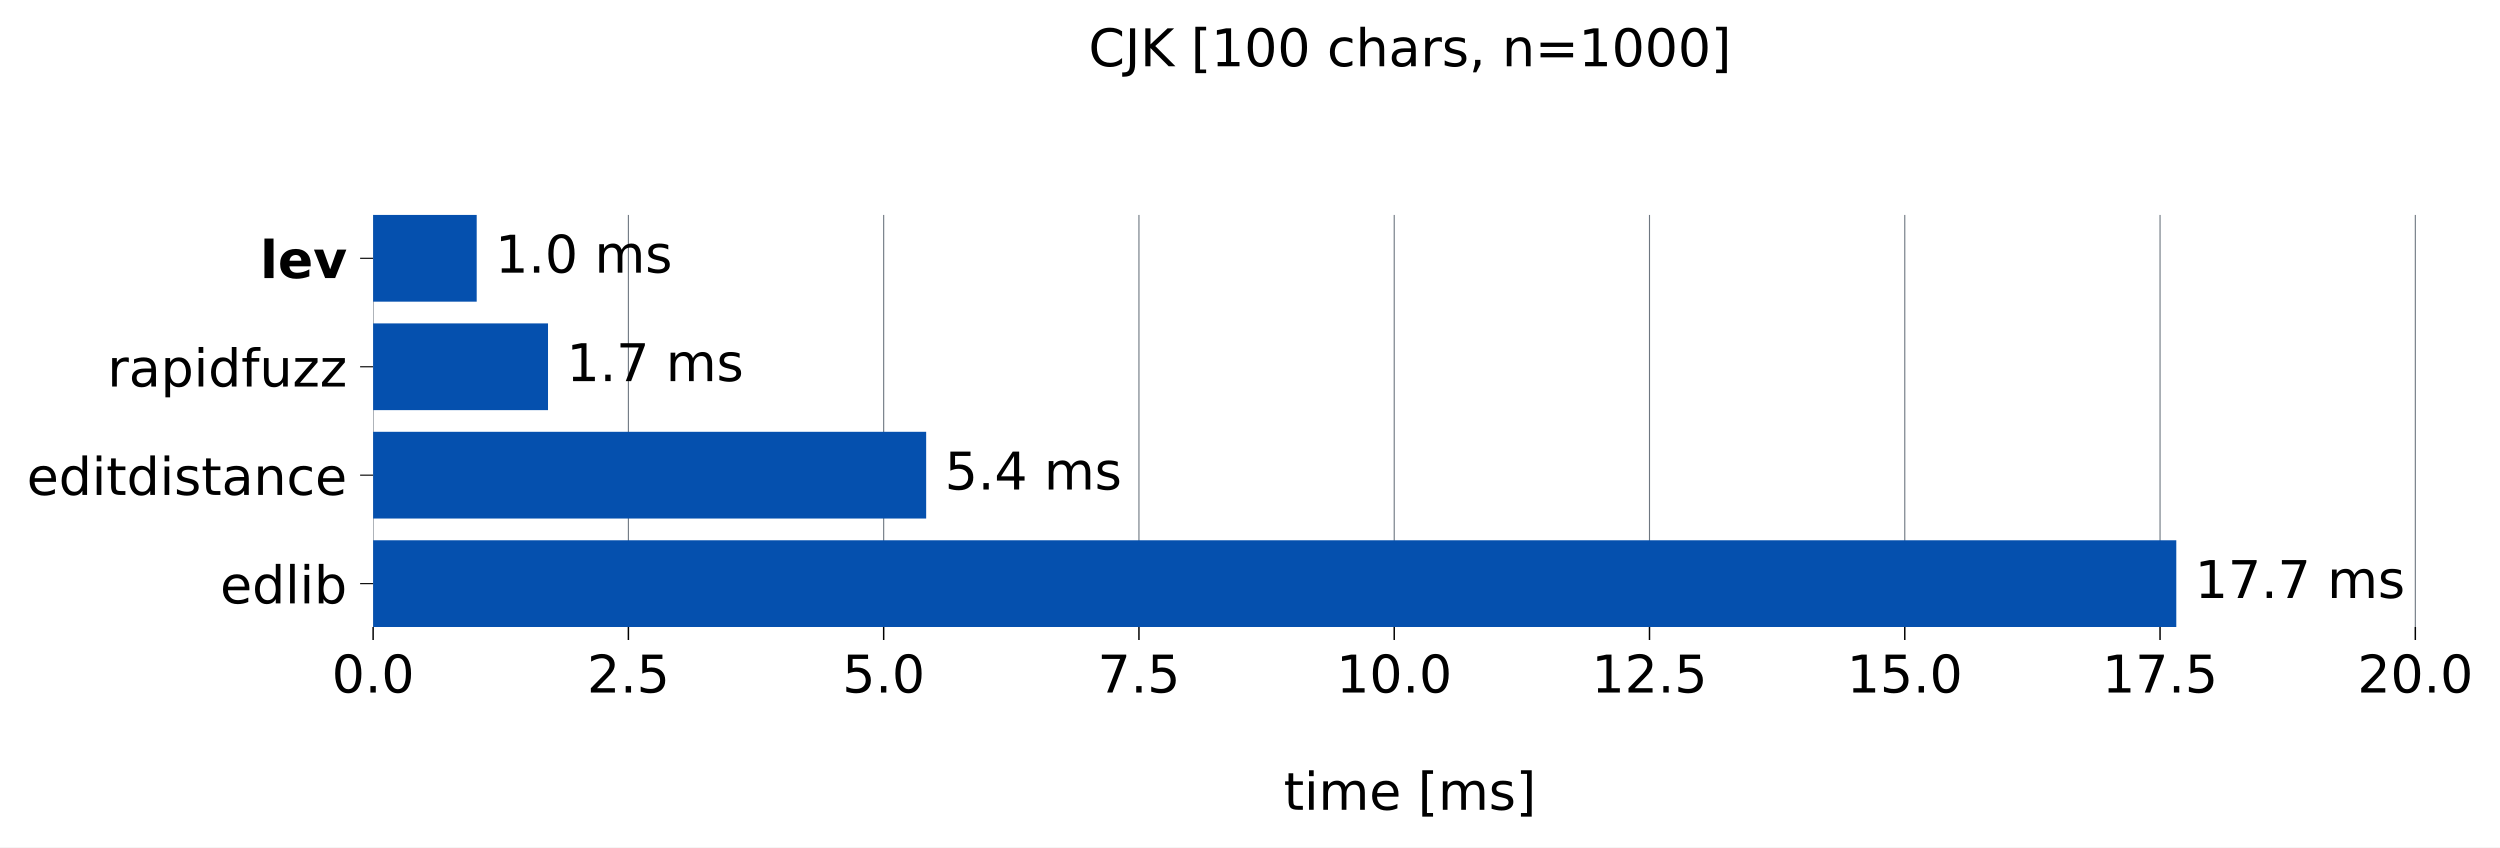
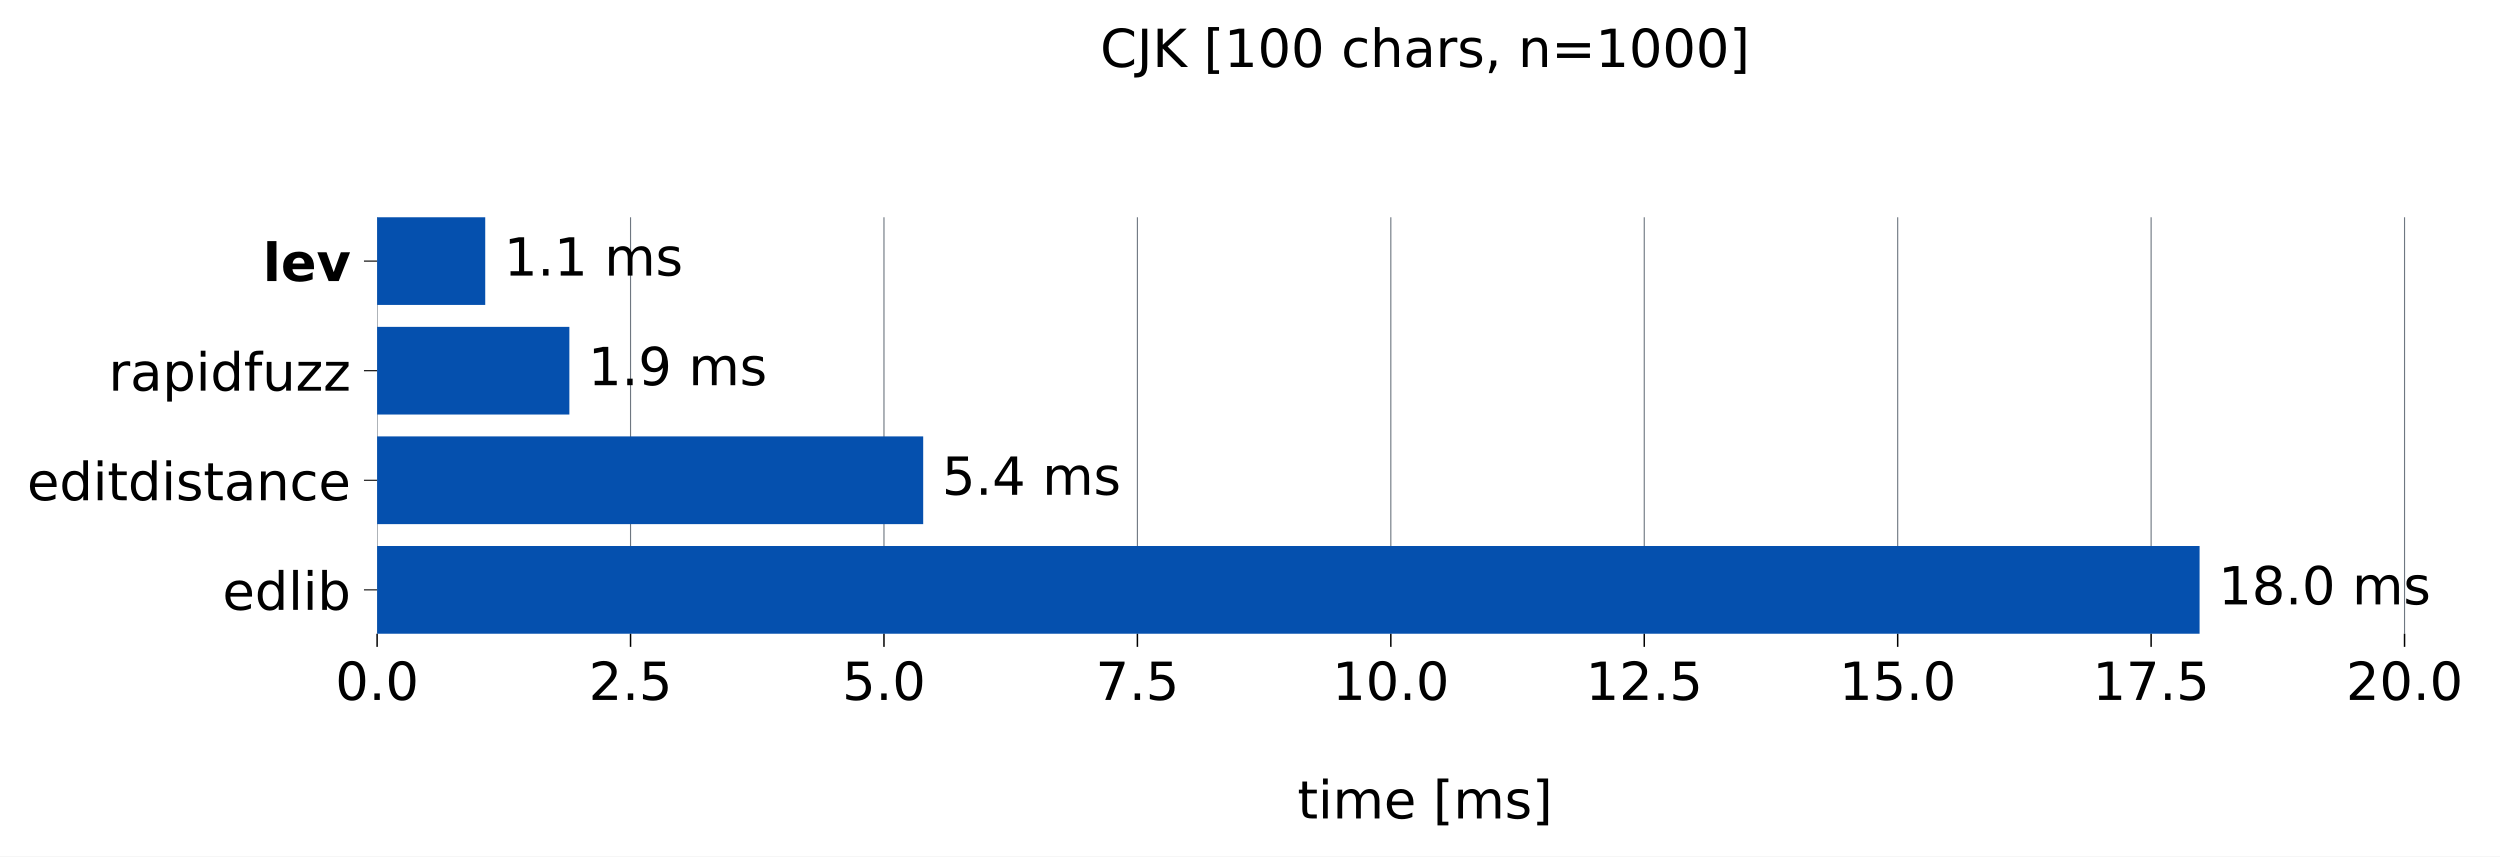
- <svg xmlns="http://www.w3.org/2000/svg" xmlns:xlink="http://www.w3.org/1999/xlink" width="672.727pt" height="228.017pt" viewBox="0 0 672.727 228.017" version="1.1">
+ <svg xmlns="http://www.w3.org/2000/svg" xmlns:xlink="http://www.w3.org/1999/xlink" width="665.603pt" height="228.017pt" viewBox="0 0 665.603 228.017" version="1.1">
  <defs>
    <style type="text/css">*{stroke-linejoin: round; stroke-linecap: butt}</style>
  </defs>
  <g id="figure_1">
    <g id="patch_1">
-       <path d="M 0 228.017 L 672.727 228.017 L 672.727 0 L 0 0 z " style="fill: #ffffff" />
+       <path d="M 0 228.017 L 665.603 228.017 L 665.603 0 L 0 0 z " style="fill: #ffffff" />
    </g>
    <g id="axes_1">
      <g id="patch_2">
        <path d="M 100.403 168.718 L 658.403 168.718 L 658.403 57.838 L 100.403 57.838 z " style="fill: #ffffff" />
      </g>
      <g id="matplotlib.axis_1">
        <g id="xtick_1">
          <g id="line2d_1">
-             <path d="M 100.403 168.718 L 100.403 57.838 " clip-path="url(#pd889db0ea9)" style="fill: none; stroke: #6e7781; stroke-width: 0.3; stroke-linecap: square" />
+             <path d="M 100.403 168.718 L 100.403 57.838 " clip-path="url(#pa64195fc7c)" style="fill: none; stroke: #6e7781; stroke-width: 0.3; stroke-linecap: square" />
          </g>
          <g id="line2d_2">
            <defs>
-               <path id="m1f4aed0246" d="M 0 0 L 0 3.5 " style="stroke: #000000; stroke-width: 0.4" />
+               <path id="m1ba3bc2a27" d="M 0 0 L 0 3.5 " style="stroke: #000000; stroke-width: 0.4" />
            </defs>
            <g>
-               <use xlink:href="#m1f4aed0246" x="100.403" y="168.718" style="stroke: #000000; stroke-width: 0.4" />
+               <use xlink:href="#m1ba3bc2a27" x="100.403" y="168.718" style="stroke: #000000; stroke-width: 0.4" />
            </g>
          </g>
          <g id="text_1">
            <g transform="translate(89.27062 186.3556) scale(0.14 -0.14)">
              <defs>
                <path id="DejaVuSans-30" d="M 2034 4250 Q 1547 4250 1301 3770 Q 1056 3291 1056 2328 Q 1056 1369 1301 889 Q 1547 409 2034 409 Q 2525 409 2770 889 Q 3016 1369 3016 2328 Q 3016 3291 2770 3770 Q 2525 4250 2034 4250 z M 2034 4750 Q 2819 4750 3233 4129 Q 3647 3509 3647 2328 Q 3647 1150 3233 529 Q 2819 -91 2034 -91 Q 1250 -91 836 529 Q 422 1150 422 2328 Q 422 3509 836 4129 Q 1250 4750 2034 4750 z " transform="scale(0.015625)" />
                <path id="DejaVuSans-2e" d="M 684 794 L 1344 794 L 1344 0 L 684 0 L 684 794 z " transform="scale(0.015625)" />
              </defs>
              <use xlink:href="#DejaVuSans-30" />
              <use xlink:href="#DejaVuSans-2e" transform="translate(63.62305 0)" />
              <use xlink:href="#DejaVuSans-30" transform="translate(95.41016 0)" />
            </g>
          </g>
        </g>
        <g id="xtick_2">
          <g id="line2d_3">
-             <path d="M 169.095 168.718 L 169.095 57.838 " clip-path="url(#pd889db0ea9)" style="fill: none; stroke: #6e7781; stroke-width: 0.3; stroke-linecap: square" />
+             <path d="M 167.876 168.718 L 167.876 57.838 " clip-path="url(#pa64195fc7c)" style="fill: none; stroke: #6e7781; stroke-width: 0.3; stroke-linecap: square" />
          </g>
          <g id="line2d_4">
            <g>
-               <use xlink:href="#m1f4aed0246" x="169.095" y="168.718" style="stroke: #000000; stroke-width: 0.4" />
+               <use xlink:href="#m1ba3bc2a27" x="167.876" y="168.718" style="stroke: #000000; stroke-width: 0.4" />
            </g>
          </g>
          <g id="text_2">
-             <g transform="translate(157.963 186.3556) scale(0.14 -0.14)">
+             <g transform="translate(156.7438 186.3556) scale(0.14 -0.14)">
              <defs>
                <path id="DejaVuSans-32" d="M 1228 531 L 3431 531 L 3431 0 L 469 0 L 469 531 Q 828 903 1448 1529 Q 2069 2156 2228 2338 Q 2531 2678 2651 2914 Q 2772 3150 2772 3378 Q 2772 3750 2511 3984 Q 2250 4219 1831 4219 Q 1534 4219 1204 4116 Q 875 4013 500 3803 L 500 4441 Q 881 4594 1212 4672 Q 1544 4750 1819 4750 Q 2544 4750 2975 4387 Q 3406 4025 3406 3419 Q 3406 3131 3298 2873 Q 3191 2616 2906 2266 Q 2828 2175 2409 1742 Q 1991 1309 1228 531 z " transform="scale(0.015625)" />
                <path id="DejaVuSans-35" d="M 691 4666 L 3169 4666 L 3169 4134 L 1269 4134 L 1269 2991 Q 1406 3038 1543 3061 Q 1681 3084 1819 3084 Q 2600 3084 3056 2656 Q 3513 2228 3513 1497 Q 3513 744 3044 326 Q 2575 -91 1722 -91 Q 1428 -91 1123 -41 Q 819 9 494 109 L 494 744 Q 775 591 1075 516 Q 1375 441 1709 441 Q 2250 441 2565 725 Q 2881 1009 2881 1497 Q 2881 1984 2565 2268 Q 2250 2553 1709 2553 Q 1456 2553 1204 2497 Q 953 2441 691 2322 L 691 4666 z " transform="scale(0.015625)" />
              </defs>
              <use xlink:href="#DejaVuSans-32" />
              <use xlink:href="#DejaVuSans-2e" transform="translate(63.62305 0)" />
              <use xlink:href="#DejaVuSans-35" transform="translate(95.41016 0)" />
            </g>
          </g>
        </g>
        <g id="xtick_3">
          <g id="line2d_5">
-             <path d="M 237.787 168.718 L 237.787 57.838 " clip-path="url(#pd889db0ea9)" style="fill: none; stroke: #6e7781; stroke-width: 0.3; stroke-linecap: square" />
+             <path d="M 235.349 168.718 L 235.349 57.838 " clip-path="url(#pa64195fc7c)" style="fill: none; stroke: #6e7781; stroke-width: 0.3; stroke-linecap: square" />
          </g>
          <g id="line2d_6">
            <g>
-               <use xlink:href="#m1f4aed0246" x="237.787" y="168.718" style="stroke: #000000; stroke-width: 0.4" />
+               <use xlink:href="#m1ba3bc2a27" x="235.349" y="168.718" style="stroke: #000000; stroke-width: 0.4" />
            </g>
          </g>
          <g id="text_3">
-             <g transform="translate(226.6553 186.3556) scale(0.14 -0.14)">
+             <g transform="translate(224.2169 186.3556) scale(0.14 -0.14)">
              <use xlink:href="#DejaVuSans-35" />
              <use xlink:href="#DejaVuSans-2e" transform="translate(63.62305 0)" />
              <use xlink:href="#DejaVuSans-30" transform="translate(95.41016 0)" />
            </g>
          </g>
        </g>
        <g id="xtick_4">
          <g id="line2d_7">
-             <path d="M 306.48 168.718 L 306.48 57.838 " clip-path="url(#pd889db0ea9)" style="fill: none; stroke: #6e7781; stroke-width: 0.3; stroke-linecap: square" />
+             <path d="M 302.822 168.718 L 302.822 57.838 " clip-path="url(#pa64195fc7c)" style="fill: none; stroke: #6e7781; stroke-width: 0.3; stroke-linecap: square" />
          </g>
          <g id="line2d_8">
            <g>
-               <use xlink:href="#m1f4aed0246" x="306.48" y="168.718" style="stroke: #000000; stroke-width: 0.4" />
+               <use xlink:href="#m1ba3bc2a27" x="302.822" y="168.718" style="stroke: #000000; stroke-width: 0.4" />
            </g>
          </g>
          <g id="text_4">
-             <g transform="translate(295.3476 186.3556) scale(0.14 -0.14)">
+             <g transform="translate(291.6901 186.3556) scale(0.14 -0.14)">
              <defs>
                <path id="DejaVuSans-37" d="M 525 4666 L 3525 4666 L 3525 4397 L 1831 0 L 1172 0 L 2766 4134 L 525 4134 L 525 4666 z " transform="scale(0.015625)" />
              </defs>
              <use xlink:href="#DejaVuSans-37" />
              <use xlink:href="#DejaVuSans-2e" transform="translate(63.62305 0)" />
              <use xlink:href="#DejaVuSans-35" transform="translate(95.41016 0)" />
            </g>
          </g>
        </g>
        <g id="xtick_5">
          <g id="line2d_9">
-             <path d="M 375.172 168.718 L 375.172 57.838 " clip-path="url(#pd889db0ea9)" style="fill: none; stroke: #6e7781; stroke-width: 0.3; stroke-linecap: square" />
+             <path d="M 370.295 168.718 L 370.295 57.838 " clip-path="url(#pa64195fc7c)" style="fill: none; stroke: #6e7781; stroke-width: 0.3; stroke-linecap: square" />
          </g>
          <g id="line2d_10">
            <g>
-               <use xlink:href="#m1f4aed0246" x="375.172" y="168.718" style="stroke: #000000; stroke-width: 0.4" />
+               <use xlink:href="#m1ba3bc2a27" x="370.295" y="168.718" style="stroke: #000000; stroke-width: 0.4" />
            </g>
          </g>
          <g id="text_5">
-             <g transform="translate(359.5862 186.3556) scale(0.14 -0.14)">
+             <g transform="translate(354.7095 186.3556) scale(0.14 -0.14)">
              <defs>
                <path id="DejaVuSans-31" d="M 794 531 L 1825 531 L 1825 4091 L 703 3866 L 703 4441 L 1819 4666 L 2450 4666 L 2450 531 L 3481 531 L 3481 0 L 794 0 L 794 531 z " transform="scale(0.015625)" />
              </defs>
              <use xlink:href="#DejaVuSans-31" />
              <use xlink:href="#DejaVuSans-30" transform="translate(63.62305 0)" />
              <use xlink:href="#DejaVuSans-2e" transform="translate(127.2461 0)" />
              <use xlink:href="#DejaVuSans-30" transform="translate(159.0332 0)" />
            </g>
          </g>
        </g>
        <g id="xtick_6">
          <g id="line2d_11">
-             <path d="M 443.864 168.718 L 443.864 57.838 " clip-path="url(#pd889db0ea9)" style="fill: none; stroke: #6e7781; stroke-width: 0.3; stroke-linecap: square" />
+             <path d="M 437.769 168.718 L 437.769 57.838 " clip-path="url(#pa64195fc7c)" style="fill: none; stroke: #6e7781; stroke-width: 0.3; stroke-linecap: square" />
          </g>
          <g id="line2d_12">
            <g>
-               <use xlink:href="#m1f4aed0246" x="443.864" y="168.718" style="stroke: #000000; stroke-width: 0.4" />
+               <use xlink:href="#m1ba3bc2a27" x="437.769" y="168.718" style="stroke: #000000; stroke-width: 0.4" />
            </g>
          </g>
          <g id="text_6">
-             <g transform="translate(428.2785 186.3556) scale(0.14 -0.14)">
+             <g transform="translate(422.1826 186.3556) scale(0.14 -0.14)">
              <use xlink:href="#DejaVuSans-31" />
              <use xlink:href="#DejaVuSans-32" transform="translate(63.62305 0)" />
              <use xlink:href="#DejaVuSans-2e" transform="translate(127.2461 0)" />
              <use xlink:href="#DejaVuSans-35" transform="translate(159.0332 0)" />
            </g>
          </g>
        </g>
        <g id="xtick_7">
          <g id="line2d_13">
-             <path d="M 512.557 168.718 L 512.557 57.838 " clip-path="url(#pd889db0ea9)" style="fill: none; stroke: #6e7781; stroke-width: 0.3; stroke-linecap: square" />
+             <path d="M 505.242 168.718 L 505.242 57.838 " clip-path="url(#pa64195fc7c)" style="fill: none; stroke: #6e7781; stroke-width: 0.3; stroke-linecap: square" />
          </g>
          <g id="line2d_14">
            <g>
-               <use xlink:href="#m1f4aed0246" x="512.557" y="168.718" style="stroke: #000000; stroke-width: 0.4" />
+               <use xlink:href="#m1ba3bc2a27" x="505.242" y="168.718" style="stroke: #000000; stroke-width: 0.4" />
            </g>
          </g>
          <g id="text_7">
-             <g transform="translate(496.9708 186.3556) scale(0.14 -0.14)">
+             <g transform="translate(489.6558 186.3556) scale(0.14 -0.14)">
              <use xlink:href="#DejaVuSans-31" />
              <use xlink:href="#DejaVuSans-35" transform="translate(63.62305 0)" />
              <use xlink:href="#DejaVuSans-2e" transform="translate(127.2461 0)" />
              <use xlink:href="#DejaVuSans-30" transform="translate(159.0332 0)" />
            </g>
          </g>
        </g>
        <g id="xtick_8">
          <g id="line2d_15">
-             <path d="M 581.249 168.718 L 581.249 57.838 " clip-path="url(#pd889db0ea9)" style="fill: none; stroke: #6e7781; stroke-width: 0.3; stroke-linecap: square" />
+             <path d="M 572.715 168.718 L 572.715 57.838 " clip-path="url(#pa64195fc7c)" style="fill: none; stroke: #6e7781; stroke-width: 0.3; stroke-linecap: square" />
          </g>
          <g id="line2d_16">
            <g>
-               <use xlink:href="#m1f4aed0246" x="581.249" y="168.718" style="stroke: #000000; stroke-width: 0.4" />
+               <use xlink:href="#m1ba3bc2a27" x="572.715" y="168.718" style="stroke: #000000; stroke-width: 0.4" />
            </g>
          </g>
          <g id="text_8">
-             <g transform="translate(565.6632 186.3556) scale(0.14 -0.14)">
+             <g transform="translate(557.1289 186.3556) scale(0.14 -0.14)">
              <use xlink:href="#DejaVuSans-31" />
              <use xlink:href="#DejaVuSans-37" transform="translate(63.62305 0)" />
              <use xlink:href="#DejaVuSans-2e" transform="translate(127.2461 0)" />
              <use xlink:href="#DejaVuSans-35" transform="translate(159.0332 0)" />
            </g>
          </g>
        </g>
        <g id="xtick_9">
          <g id="line2d_17">
-             <path d="M 649.941 168.718 L 649.941 57.838 " clip-path="url(#pd889db0ea9)" style="fill: none; stroke: #6e7781; stroke-width: 0.3; stroke-linecap: square" />
+             <path d="M 640.188 168.718 L 640.188 57.838 " clip-path="url(#pa64195fc7c)" style="fill: none; stroke: #6e7781; stroke-width: 0.3; stroke-linecap: square" />
          </g>
          <g id="line2d_18">
            <g>
-               <use xlink:href="#m1f4aed0246" x="649.941" y="168.718" style="stroke: #000000; stroke-width: 0.4" />
+               <use xlink:href="#m1ba3bc2a27" x="640.188" y="168.718" style="stroke: #000000; stroke-width: 0.4" />
            </g>
          </g>
          <g id="text_9">
-             <g transform="translate(634.3555 186.3556) scale(0.14 -0.14)">
+             <g transform="translate(624.6021 186.3556) scale(0.14 -0.14)">
              <use xlink:href="#DejaVuSans-32" />
              <use xlink:href="#DejaVuSans-30" transform="translate(63.62305 0)" />
              <use xlink:href="#DejaVuSans-2e" transform="translate(127.2461 0)" />
              <use xlink:href="#DejaVuSans-30" transform="translate(159.0332 0)" />
            </g>
          </g>
        </g>
        <g id="text_10">
          <g transform="translate(345.4364 217.905) scale(0.14 -0.14)">
            <defs>
              <path id="DejaVuSans-74" d="M 1172 4494 L 1172 3500 L 2356 3500 L 2356 3053 L 1172 3053 L 1172 1153 Q 1172 725 1289 603 Q 1406 481 1766 481 L 2356 481 L 2356 0 L 1766 0 Q 1100 0 847 248 Q 594 497 594 1153 L 594 3053 L 172 3053 L 172 3500 L 594 3500 L 594 4494 L 1172 4494 z " transform="scale(0.015625)" />
              <path id="DejaVuSans-69" d="M 603 3500 L 1178 3500 L 1178 0 L 603 0 L 603 3500 z M 603 4863 L 1178 4863 L 1178 4134 L 603 4134 L 603 4863 z " transform="scale(0.015625)" />
              <path id="DejaVuSans-6d" d="M 3328 2828 Q 3544 3216 3844 3400 Q 4144 3584 4550 3584 Q 5097 3584 5394 3201 Q 5691 2819 5691 2113 L 5691 0 L 5113 0 L 5113 2094 Q 5113 2597 4934 2840 Q 4756 3084 4391 3084 Q 3944 3084 3684 2787 Q 3425 2491 3425 1978 L 3425 0 L 2847 0 L 2847 2094 Q 2847 2600 2669 2842 Q 2491 3084 2119 3084 Q 1678 3084 1418 2786 Q 1159 2488 1159 1978 L 1159 0 L 581 0 L 581 3500 L 1159 3500 L 1159 2956 Q 1356 3278 1631 3431 Q 1906 3584 2284 3584 Q 2666 3584 2933 3390 Q 3200 3197 3328 2828 z " transform="scale(0.015625)" />
              <path id="DejaVuSans-65" d="M 3597 1894 L 3597 1613 L 953 1613 Q 991 1019 1311 708 Q 1631 397 2203 397 Q 2534 397 2845 478 Q 3156 559 3463 722 L 3463 178 Q 3153 47 2828 -22 Q 2503 -91 2169 -91 Q 1331 -91 842 396 Q 353 884 353 1716 Q 353 2575 817 3079 Q 1281 3584 2069 3584 Q 2775 3584 3186 3129 Q 3597 2675 3597 1894 z M 3022 2063 Q 3016 2534 2758 2815 Q 2500 3097 2075 3097 Q 1594 3097 1305 2825 Q 1016 2553 972 2059 L 3022 2063 z " transform="scale(0.015625)" />
              <path id="DejaVuSans-20" transform="scale(0.015625)" />
              <path id="DejaVuSans-5b" d="M 550 4863 L 1875 4863 L 1875 4416 L 1125 4416 L 1125 -397 L 1875 -397 L 1875 -844 L 550 -844 L 550 4863 z " transform="scale(0.015625)" />
              <path id="DejaVuSans-73" d="M 2834 3397 L 2834 2853 Q 2591 2978 2328 3040 Q 2066 3103 1784 3103 Q 1356 3103 1142 2972 Q 928 2841 928 2578 Q 928 2378 1081 2264 Q 1234 2150 1697 2047 L 1894 2003 Q 2506 1872 2764 1633 Q 3022 1394 3022 966 Q 3022 478 2636 193 Q 2250 -91 1575 -91 Q 1294 -91 989 -36 Q 684 19 347 128 L 347 722 Q 666 556 975 473 Q 1284 391 1588 391 Q 1994 391 2212 530 Q 2431 669 2431 922 Q 2431 1156 2273 1281 Q 2116 1406 1581 1522 L 1381 1569 Q 847 1681 609 1914 Q 372 2147 372 2553 Q 372 3047 722 3315 Q 1072 3584 1716 3584 Q 2034 3584 2315 3537 Q 2597 3491 2834 3397 z " transform="scale(0.015625)" />
              <path id="DejaVuSans-5d" d="M 1947 4863 L 1947 -844 L 622 -844 L 622 -397 L 1369 -397 L 1369 4416 L 622 4416 L 622 4863 L 1947 4863 z " transform="scale(0.015625)" />
            </defs>
            <use xlink:href="#DejaVuSans-74" />
            <use xlink:href="#DejaVuSans-69" transform="translate(39.20898 0)" />
            <use xlink:href="#DejaVuSans-6d" transform="translate(66.99219 0)" />
            <use xlink:href="#DejaVuSans-65" transform="translate(164.4043 0)" />
            <use xlink:href="#DejaVuSans-20" transform="translate(225.9277 0)" />
            <use xlink:href="#DejaVuSans-5b" transform="translate(257.7148 0)" />
            <use xlink:href="#DejaVuSans-6d" transform="translate(296.7285 0)" />
            <use xlink:href="#DejaVuSans-73" transform="translate(394.1406 0)" />
            <use xlink:href="#DejaVuSans-5d" transform="translate(446.2402 0)" />
          </g>
        </g>
      </g>
      <g id="matplotlib.axis_2">
        <g id="ytick_1">
          <g id="line2d_19">
            <defs>
-               <path id="ma52895c08b" d="M 0 0 L -3.5 0 " style="stroke: #000000; stroke-width: 0.3" />
+               <path id="mf9d312a258" d="M 0 0 L -3.5 0 " style="stroke: #000000; stroke-width: 0.3" />
            </defs>
            <g>
-               <use xlink:href="#ma52895c08b" x="100.403" y="157.046" style="stroke: #000000; stroke-width: 0.3" />
+               <use xlink:href="#mf9d312a258" x="100.403" y="157.046" style="stroke: #000000; stroke-width: 0.3" />
            </g>
          </g>
          <g id="text_11">
            <g transform="translate(59.23406 162.3651) scale(0.14 -0.14)">
              <defs>
                <path id="DejaVuSans-64" d="M 2906 2969 L 2906 4863 L 3481 4863 L 3481 0 L 2906 0 L 2906 525 Q 2725 213 2448 61 Q 2172 -91 1784 -91 Q 1150 -91 751 415 Q 353 922 353 1747 Q 353 2572 751 3078 Q 1150 3584 1784 3584 Q 2172 3584 2448 3432 Q 2725 3281 2906 2969 z M 947 1747 Q 947 1113 1208 752 Q 1469 391 1925 391 Q 2381 391 2643 752 Q 2906 1113 2906 1747 Q 2906 2381 2643 2742 Q 2381 3103 1925 3103 Q 1469 3103 1208 2742 Q 947 2381 947 1747 z " transform="scale(0.015625)" />
                <path id="DejaVuSans-6c" d="M 603 4863 L 1178 4863 L 1178 0 L 603 0 L 603 4863 z " transform="scale(0.015625)" />
                <path id="DejaVuSans-62" d="M 3116 1747 Q 3116 2381 2855 2742 Q 2594 3103 2138 3103 Q 1681 3103 1420 2742 Q 1159 2381 1159 1747 Q 1159 1113 1420 752 Q 1681 391 2138 391 Q 2594 391 2855 752 Q 3116 1113 3116 1747 z M 1159 2969 Q 1341 3281 1617 3432 Q 1894 3584 2278 3584 Q 2916 3584 3314 3078 Q 3713 2572 3713 1747 Q 3713 922 3314 415 Q 2916 -91 2278 -91 Q 1894 -91 1617 61 Q 1341 213 1159 525 L 1159 0 L 581 0 L 581 4863 L 1159 4863 L 1159 2969 z " transform="scale(0.015625)" />
              </defs>
              <use xlink:href="#DejaVuSans-65" />
              <use xlink:href="#DejaVuSans-64" transform="translate(61.52344 0)" />
              <use xlink:href="#DejaVuSans-6c" transform="translate(125 0)" />
              <use xlink:href="#DejaVuSans-69" transform="translate(152.7832 0)" />
              <use xlink:href="#DejaVuSans-62" transform="translate(180.5664 0)" />
            </g>
          </g>
        </g>
        <g id="ytick_2">
          <g id="line2d_20">
            <g>
-               <use xlink:href="#ma52895c08b" x="100.403" y="127.867" style="stroke: #000000; stroke-width: 0.3" />
+               <use xlink:href="#mf9d312a258" x="100.403" y="127.867" style="stroke: #000000; stroke-width: 0.3" />
            </g>
          </g>
          <g id="text_12">
            <g transform="translate(7.2 133.1862) scale(0.14 -0.14)">
              <defs>
                <path id="DejaVuSans-61" d="M 2194 1759 Q 1497 1759 1228 1600 Q 959 1441 959 1056 Q 959 750 1161 570 Q 1363 391 1709 391 Q 2188 391 2477 730 Q 2766 1069 2766 1631 L 2766 1759 L 2194 1759 z M 3341 1997 L 3341 0 L 2766 0 L 2766 531 Q 2569 213 2275 61 Q 1981 -91 1556 -91 Q 1019 -91 701 211 Q 384 513 384 1019 Q 384 1609 779 1909 Q 1175 2209 1959 2209 L 2766 2209 L 2766 2266 Q 2766 2663 2505 2880 Q 2244 3097 1772 3097 Q 1472 3097 1187 3025 Q 903 2953 641 2809 L 641 3341 Q 956 3463 1253 3523 Q 1550 3584 1831 3584 Q 2591 3584 2966 3190 Q 3341 2797 3341 1997 z " transform="scale(0.015625)" />
                <path id="DejaVuSans-6e" d="M 3513 2113 L 3513 0 L 2938 0 L 2938 2094 Q 2938 2591 2744 2837 Q 2550 3084 2163 3084 Q 1697 3084 1428 2787 Q 1159 2491 1159 1978 L 1159 0 L 581 0 L 581 3500 L 1159 3500 L 1159 2956 Q 1366 3272 1645 3428 Q 1925 3584 2291 3584 Q 2894 3584 3203 3211 Q 3513 2838 3513 2113 z " transform="scale(0.015625)" />
                <path id="DejaVuSans-63" d="M 3122 3366 L 3122 2828 Q 2878 2963 2633 3030 Q 2388 3097 2138 3097 Q 1578 3097 1268 2742 Q 959 2388 959 1747 Q 959 1106 1268 751 Q 1578 397 2138 397 Q 2388 397 2633 464 Q 2878 531 3122 666 L 3122 134 Q 2881 22 2623 -34 Q 2366 -91 2075 -91 Q 1284 -91 818 406 Q 353 903 353 1747 Q 353 2603 823 3093 Q 1294 3584 2113 3584 Q 2378 3584 2631 3529 Q 2884 3475 3122 3366 z " transform="scale(0.015625)" />
              </defs>
              <use xlink:href="#DejaVuSans-65" />
              <use xlink:href="#DejaVuSans-64" transform="translate(61.52344 0)" />
              <use xlink:href="#DejaVuSans-69" transform="translate(125 0)" />
              <use xlink:href="#DejaVuSans-74" transform="translate(152.7832 0)" />
              <use xlink:href="#DejaVuSans-64" transform="translate(191.9922 0)" />
              <use xlink:href="#DejaVuSans-69" transform="translate(255.4688 0)" />
              <use xlink:href="#DejaVuSans-73" transform="translate(283.252 0)" />
              <use xlink:href="#DejaVuSans-74" transform="translate(335.3516 0)" />
              <use xlink:href="#DejaVuSans-61" transform="translate(374.5605 0)" />
              <use xlink:href="#DejaVuSans-6e" transform="translate(435.8398 0)" />
              <use xlink:href="#DejaVuSans-63" transform="translate(499.2188 0)" />
              <use xlink:href="#DejaVuSans-65" transform="translate(554.1992 0)" />
            </g>
          </g>
        </g>
        <g id="ytick_3">
          <g id="line2d_21">
            <g>
-               <use xlink:href="#ma52895c08b" x="100.403" y="98.688" style="stroke: #000000; stroke-width: 0.3" />
+               <use xlink:href="#mf9d312a258" x="100.403" y="98.688" style="stroke: #000000; stroke-width: 0.3" />
            </g>
          </g>
          <g id="text_13">
            <g transform="translate(28.90656 104.0072) scale(0.14 -0.14)">
              <defs>
                <path id="DejaVuSans-72" d="M 2631 2963 Q 2534 3019 2420 3045 Q 2306 3072 2169 3072 Q 1681 3072 1420 2755 Q 1159 2438 1159 1844 L 1159 0 L 581 0 L 581 3500 L 1159 3500 L 1159 2956 Q 1341 3275 1631 3429 Q 1922 3584 2338 3584 Q 2397 3584 2469 3576 Q 2541 3569 2628 3553 L 2631 2963 z " transform="scale(0.015625)" />
                <path id="DejaVuSans-70" d="M 1159 525 L 1159 -1331 L 581 -1331 L 581 3500 L 1159 3500 L 1159 2969 Q 1341 3281 1617 3432 Q 1894 3584 2278 3584 Q 2916 3584 3314 3078 Q 3713 2572 3713 1747 Q 3713 922 3314 415 Q 2916 -91 2278 -91 Q 1894 -91 1617 61 Q 1341 213 1159 525 z M 3116 1747 Q 3116 2381 2855 2742 Q 2594 3103 2138 3103 Q 1681 3103 1420 2742 Q 1159 2381 1159 1747 Q 1159 1113 1420 752 Q 1681 391 2138 391 Q 2594 391 2855 752 Q 3116 1113 3116 1747 z " transform="scale(0.015625)" />
                <path id="DejaVuSans-66" d="M 2375 4863 L 2375 4384 L 1825 4384 Q 1516 4384 1395 4259 Q 1275 4134 1275 3809 L 1275 3500 L 2222 3500 L 2222 3053 L 1275 3053 L 1275 0 L 697 0 L 697 3053 L 147 3053 L 147 3500 L 697 3500 L 697 3744 Q 697 4328 969 4595 Q 1241 4863 1831 4863 L 2375 4863 z " transform="scale(0.015625)" />
                <path id="DejaVuSans-75" d="M 544 1381 L 544 3500 L 1119 3500 L 1119 1403 Q 1119 906 1312 657 Q 1506 409 1894 409 Q 2359 409 2629 706 Q 2900 1003 2900 1516 L 2900 3500 L 3475 3500 L 3475 0 L 2900 0 L 2900 538 Q 2691 219 2414 64 Q 2138 -91 1772 -91 Q 1169 -91 856 284 Q 544 659 544 1381 z M 1991 3584 L 1991 3584 z " transform="scale(0.015625)" />
                <path id="DejaVuSans-7a" d="M 353 3500 L 3084 3500 L 3084 2975 L 922 459 L 3084 459 L 3084 0 L 275 0 L 275 525 L 2438 3041 L 353 3041 L 353 3500 z " transform="scale(0.015625)" />
              </defs>
              <use xlink:href="#DejaVuSans-72" />
              <use xlink:href="#DejaVuSans-61" transform="translate(41.11328 0)" />
              <use xlink:href="#DejaVuSans-70" transform="translate(102.3926 0)" />
              <use xlink:href="#DejaVuSans-69" transform="translate(165.8691 0)" />
              <use xlink:href="#DejaVuSans-64" transform="translate(193.6523 0)" />
              <use xlink:href="#DejaVuSans-66" transform="translate(257.1289 0)" />
              <use xlink:href="#DejaVuSans-75" transform="translate(292.334 0)" />
              <use xlink:href="#DejaVuSans-7a" transform="translate(355.7129 0)" />
              <use xlink:href="#DejaVuSans-7a" transform="translate(408.2031 0)" />
            </g>
          </g>
        </g>
        <g id="ytick_4">
          <g id="line2d_22">
            <g>
-               <use xlink:href="#ma52895c08b" x="100.403" y="69.509" style="stroke: #000000; stroke-width: 0.3" />
+               <use xlink:href="#mf9d312a258" x="100.403" y="69.509" style="stroke: #000000; stroke-width: 0.3" />
            </g>
          </g>
          <g id="text_14">
            <g transform="translate(69.98125 74.8283) scale(0.14 -0.14)">
              <defs>
                <path id="DejaVuSans-Bold-6c" d="M 538 4863 L 1656 4863 L 1656 0 L 538 0 L 538 4863 z " transform="scale(0.015625)" />
                <path id="DejaVuSans-Bold-65" d="M 4031 1759 L 4031 1441 L 1416 1441 Q 1456 1047 1700 850 Q 1944 653 2381 653 Q 2734 653 3104 758 Q 3475 863 3866 1075 L 3866 213 Q 3469 63 3072 -14 Q 2675 -91 2278 -91 Q 1328 -91 801 392 Q 275 875 275 1747 Q 275 2603 792 3093 Q 1309 3584 2216 3584 Q 3041 3584 3536 3087 Q 4031 2591 4031 1759 z M 2881 2131 Q 2881 2450 2695 2645 Q 2509 2841 2209 2841 Q 1884 2841 1681 2658 Q 1478 2475 1428 2131 L 2881 2131 z " transform="scale(0.015625)" />
                <path id="DejaVuSans-Bold-76" d="M 97 3500 L 1216 3500 L 2088 1081 L 2956 3500 L 4078 3500 L 2700 0 L 1472 0 L 97 3500 z " transform="scale(0.015625)" />
              </defs>
              <use xlink:href="#DejaVuSans-Bold-6c" />
              <use xlink:href="#DejaVuSans-Bold-65" transform="translate(34.27734 0)" />
              <use xlink:href="#DejaVuSans-Bold-76" transform="translate(102.0996 0)" />
            </g>
          </g>
        </g>
      </g>
      <g id="patch_3">
-         <path d="M 100.403 168.718 L 585.62 168.718 L 585.62 145.375 L 100.403 145.375 z " clip-path="url(#pd889db0ea9)" style="fill: #0550ae" />
+         <path d="M 100.403 168.718 L 585.62 168.718 L 585.62 145.375 L 100.403 145.375 z " clip-path="url(#pa64195fc7c)" style="fill: #0550ae" />
      </g>
      <g id="patch_4">
-         <path d="M 100.403 139.539 L 249.222 139.539 L 249.222 116.196 L 100.403 116.196 z " clip-path="url(#pd889db0ea9)" style="fill: #0550ae" />
+         <path d="M 100.403 139.539 L 245.792 139.539 L 245.792 116.196 L 100.403 116.196 z " clip-path="url(#pa64195fc7c)" style="fill: #0550ae" />
      </g>
      <g id="patch_5">
-         <path d="M 100.403 110.36 L 147.465 110.36 L 147.465 87.017 L 100.403 87.017 z " clip-path="url(#pd889db0ea9)" style="fill: #0550ae" />
+         <path d="M 100.403 110.36 L 151.589 110.36 L 151.589 87.017 L 100.403 87.017 z " clip-path="url(#pa64195fc7c)" style="fill: #0550ae" />
      </g>
      <g id="patch_6">
-         <path d="M 100.403 81.181 L 128.275 81.181 L 128.275 57.838 L 100.403 57.838 z " clip-path="url(#pd889db0ea9)" style="fill: #0550ae" />
+         <path d="M 100.403 81.181 L 129.188 81.181 L 129.188 57.838 L 100.403 57.838 z " clip-path="url(#pa64195fc7c)" style="fill: #0550ae" />
      </g>
      <g id="text_15">
        <g transform="translate(590.6202 160.9094) scale(0.14 -0.14)">
+           <defs>
+             <path id="DejaVuSans-38" d="M 2034 2216 Q 1584 2216 1326 1975 Q 1069 1734 1069 1313 Q 1069 891 1326 650 Q 1584 409 2034 409 Q 2484 409 2743 651 Q 3003 894 3003 1313 Q 3003 1734 2745 1975 Q 2488 2216 2034 2216 z M 1403 2484 Q 997 2584 770 2862 Q 544 3141 544 3541 Q 544 4100 942 4425 Q 1341 4750 2034 4750 Q 2731 4750 3128 4425 Q 3525 4100 3525 3541 Q 3525 3141 3298 2862 Q 3072 2584 2669 2484 Q 3125 2378 3379 2068 Q 3634 1759 3634 1313 Q 3634 634 3220 271 Q 2806 -91 2034 -91 Q 1263 -91 848 271 Q 434 634 434 1313 Q 434 1759 690 2068 Q 947 2378 1403 2484 z M 1172 3481 Q 1172 3119 1398 2916 Q 1625 2713 2034 2713 Q 2441 2713 2670 2916 Q 2900 3119 2900 3481 Q 2900 3844 2670 4047 Q 2441 4250 2034 4250 Q 1625 4250 1398 4047 Q 1172 3844 1172 3481 z " transform="scale(0.015625)" />
+           </defs>
          <use xlink:href="#DejaVuSans-31" />
-           <use xlink:href="#DejaVuSans-37" transform="translate(63.62305 0)" />
+           <use xlink:href="#DejaVuSans-38" transform="translate(63.62305 0)" />
          <use xlink:href="#DejaVuSans-2e" transform="translate(127.2461 0)" />
-           <use xlink:href="#DejaVuSans-37" transform="translate(159.0332 0)" />
+           <use xlink:href="#DejaVuSans-30" transform="translate(159.0332 0)" />
          <use xlink:href="#DejaVuSans-20" transform="translate(222.6562 0)" />
          <use xlink:href="#DejaVuSans-6d" transform="translate(254.4434 0)" />
          <use xlink:href="#DejaVuSans-73" transform="translate(351.8555 0)" />
        </g>
      </g>
      <g id="text_16">
-         <g transform="translate(254.2224 131.7304) scale(0.14 -0.14)">
+         <g transform="translate(250.7917 131.7304) scale(0.14 -0.14)">
          <defs>
            <path id="DejaVuSans-34" d="M 2419 4116 L 825 1625 L 2419 1625 L 2419 4116 z M 2253 4666 L 3047 4666 L 3047 1625 L 3713 1625 L 3713 1100 L 3047 1100 L 3047 0 L 2419 0 L 2419 1100 L 313 1100 L 313 1709 L 2253 4666 z " transform="scale(0.015625)" />
          </defs>
          <use xlink:href="#DejaVuSans-35" />
          <use xlink:href="#DejaVuSans-2e" transform="translate(63.62305 0)" />
          <use xlink:href="#DejaVuSans-34" transform="translate(95.41016 0)" />
          <use xlink:href="#DejaVuSans-20" transform="translate(159.0332 0)" />
          <use xlink:href="#DejaVuSans-6d" transform="translate(190.8203 0)" />
          <use xlink:href="#DejaVuSans-73" transform="translate(288.2324 0)" />
        </g>
      </g>
      <g id="text_17">
-         <g transform="translate(152.4651 102.5515) scale(0.14 -0.14)">
+         <g transform="translate(156.5891 102.5515) scale(0.14 -0.14)">
+           <defs>
+             <path id="DejaVuSans-39" d="M 703 97 L 703 672 Q 941 559 1184 500 Q 1428 441 1663 441 Q 2288 441 2617 861 Q 2947 1281 2994 2138 Q 2813 1869 2534 1725 Q 2256 1581 1919 1581 Q 1219 1581 811 2004 Q 403 2428 403 3163 Q 403 3881 828 4315 Q 1253 4750 1959 4750 Q 2769 4750 3195 4129 Q 3622 3509 3622 2328 Q 3622 1225 3098 567 Q 2575 -91 1691 -91 Q 1453 -91 1209 -44 Q 966 3 703 97 z M 1959 2075 Q 2384 2075 2632 2365 Q 2881 2656 2881 3163 Q 2881 3666 2632 3958 Q 2384 4250 1959 4250 Q 1534 4250 1286 3958 Q 1038 3666 1038 3163 Q 1038 2656 1286 2365 Q 1534 2075 1959 2075 z " transform="scale(0.015625)" />
+           </defs>
          <use xlink:href="#DejaVuSans-31" />
          <use xlink:href="#DejaVuSans-2e" transform="translate(63.62305 0)" />
-           <use xlink:href="#DejaVuSans-37" transform="translate(95.41016 0)" />
+           <use xlink:href="#DejaVuSans-39" transform="translate(95.41016 0)" />
          <use xlink:href="#DejaVuSans-20" transform="translate(159.0332 0)" />
          <use xlink:href="#DejaVuSans-6d" transform="translate(190.8203 0)" />
          <use xlink:href="#DejaVuSans-73" transform="translate(288.2324 0)" />
        </g>
      </g>
      <g id="text_18">
-         <g transform="translate(133.2747 73.37252) scale(0.14 -0.14)">
+         <g transform="translate(134.188 73.37252) scale(0.14 -0.14)">
          <use xlink:href="#DejaVuSans-31" />
          <use xlink:href="#DejaVuSans-2e" transform="translate(63.62305 0)" />
-           <use xlink:href="#DejaVuSans-30" transform="translate(95.41016 0)" />
+           <use xlink:href="#DejaVuSans-31" transform="translate(95.41016 0)" />
          <use xlink:href="#DejaVuSans-20" transform="translate(159.0332 0)" />
          <use xlink:href="#DejaVuSans-6d" transform="translate(190.8203 0)" />
          <use xlink:href="#DejaVuSans-73" transform="translate(288.2324 0)" />
        </g>
      </g>
      <g id="text_19">
        <g transform="translate(292.9211 17.83781) scale(0.14 -0.14)">
          <defs>
            <path id="DejaVuSans-43" d="M 4122 4306 L 4122 3641 Q 3803 3938 3442 4084 Q 3081 4231 2675 4231 Q 1875 4231 1450 3742 Q 1025 3253 1025 2328 Q 1025 1406 1450 917 Q 1875 428 2675 428 Q 3081 428 3442 575 Q 3803 722 4122 1019 L 4122 359 Q 3791 134 3420 21 Q 3050 -91 2638 -91 Q 1578 -91 968 557 Q 359 1206 359 2328 Q 359 3453 968 4101 Q 1578 4750 2638 4750 Q 3056 4750 3426 4639 Q 3797 4528 4122 4306 z " transform="scale(0.015625)" />
            <path id="DejaVuSans-4a" d="M 628 4666 L 1259 4666 L 1259 325 Q 1259 -519 939 -900 Q 619 -1281 -91 -1281 L -331 -1281 L -331 -750 L -134 -750 Q 284 -750 456 -515 Q 628 -281 628 325 L 628 4666 z " transform="scale(0.015625)" />
            <path id="DejaVuSans-4b" d="M 628 4666 L 1259 4666 L 1259 2694 L 3353 4666 L 4166 4666 L 1850 2491 L 4331 0 L 3500 0 L 1259 2247 L 1259 0 L 628 0 L 628 4666 z " transform="scale(0.015625)" />
            <path id="DejaVuSans-68" d="M 3513 2113 L 3513 0 L 2938 0 L 2938 2094 Q 2938 2591 2744 2837 Q 2550 3084 2163 3084 Q 1697 3084 1428 2787 Q 1159 2491 1159 1978 L 1159 0 L 581 0 L 581 4863 L 1159 4863 L 1159 2956 Q 1366 3272 1645 3428 Q 1925 3584 2291 3584 Q 2894 3584 3203 3211 Q 3513 2838 3513 2113 z " transform="scale(0.015625)" />
            <path id="DejaVuSans-2c" d="M 750 794 L 1409 794 L 1409 256 L 897 -744 L 494 -744 L 750 256 L 750 794 z " transform="scale(0.015625)" />
            <path id="DejaVuSans-3d" d="M 678 2906 L 4684 2906 L 4684 2381 L 678 2381 L 678 2906 z M 678 1631 L 4684 1631 L 4684 1100 L 678 1100 L 678 1631 z " transform="scale(0.015625)" />
          </defs>
          <use xlink:href="#DejaVuSans-43" />
          <use xlink:href="#DejaVuSans-4a" transform="translate(69.82422 0)" />
          <use xlink:href="#DejaVuSans-4b" transform="translate(99.31641 0)" />
          <use xlink:href="#DejaVuSans-20" transform="translate(164.8926 0)" />
          <use xlink:href="#DejaVuSans-5b" transform="translate(196.6797 0)" />
          <use xlink:href="#DejaVuSans-31" transform="translate(235.6934 0)" />
          <use xlink:href="#DejaVuSans-30" transform="translate(299.3164 0)" />
          <use xlink:href="#DejaVuSans-30" transform="translate(362.9395 0)" />
          <use xlink:href="#DejaVuSans-20" transform="translate(426.5625 0)" />
          <use xlink:href="#DejaVuSans-63" transform="translate(458.3496 0)" />
          <use xlink:href="#DejaVuSans-68" transform="translate(513.3301 0)" />
          <use xlink:href="#DejaVuSans-61" transform="translate(576.709 0)" />
          <use xlink:href="#DejaVuSans-72" transform="translate(637.9883 0)" />
          <use xlink:href="#DejaVuSans-73" transform="translate(679.1016 0)" />
          <use xlink:href="#DejaVuSans-2c" transform="translate(731.2012 0)" />
          <use xlink:href="#DejaVuSans-20" transform="translate(762.9883 0)" />
          <use xlink:href="#DejaVuSans-6e" transform="translate(794.7754 0)" />
          <use xlink:href="#DejaVuSans-3d" transform="translate(858.1543 0)" />
          <use xlink:href="#DejaVuSans-31" transform="translate(941.9434 0)" />
          <use xlink:href="#DejaVuSans-30" transform="translate(1005.566 0)" />
          <use xlink:href="#DejaVuSans-30" transform="translate(1069.189 0)" />
          <use xlink:href="#DejaVuSans-30" transform="translate(1132.812 0)" />
          <use xlink:href="#DejaVuSans-5d" transform="translate(1196.436 0)" />
        </g>
      </g>
    </g>
  </g>
  <defs>
-     <clipPath id="pd889db0ea9">
+     <clipPath id="pa64195fc7c">
      <rect x="100.403" y="57.838" width="558" height="110.88" />
    </clipPath>
  </defs>
</svg>
